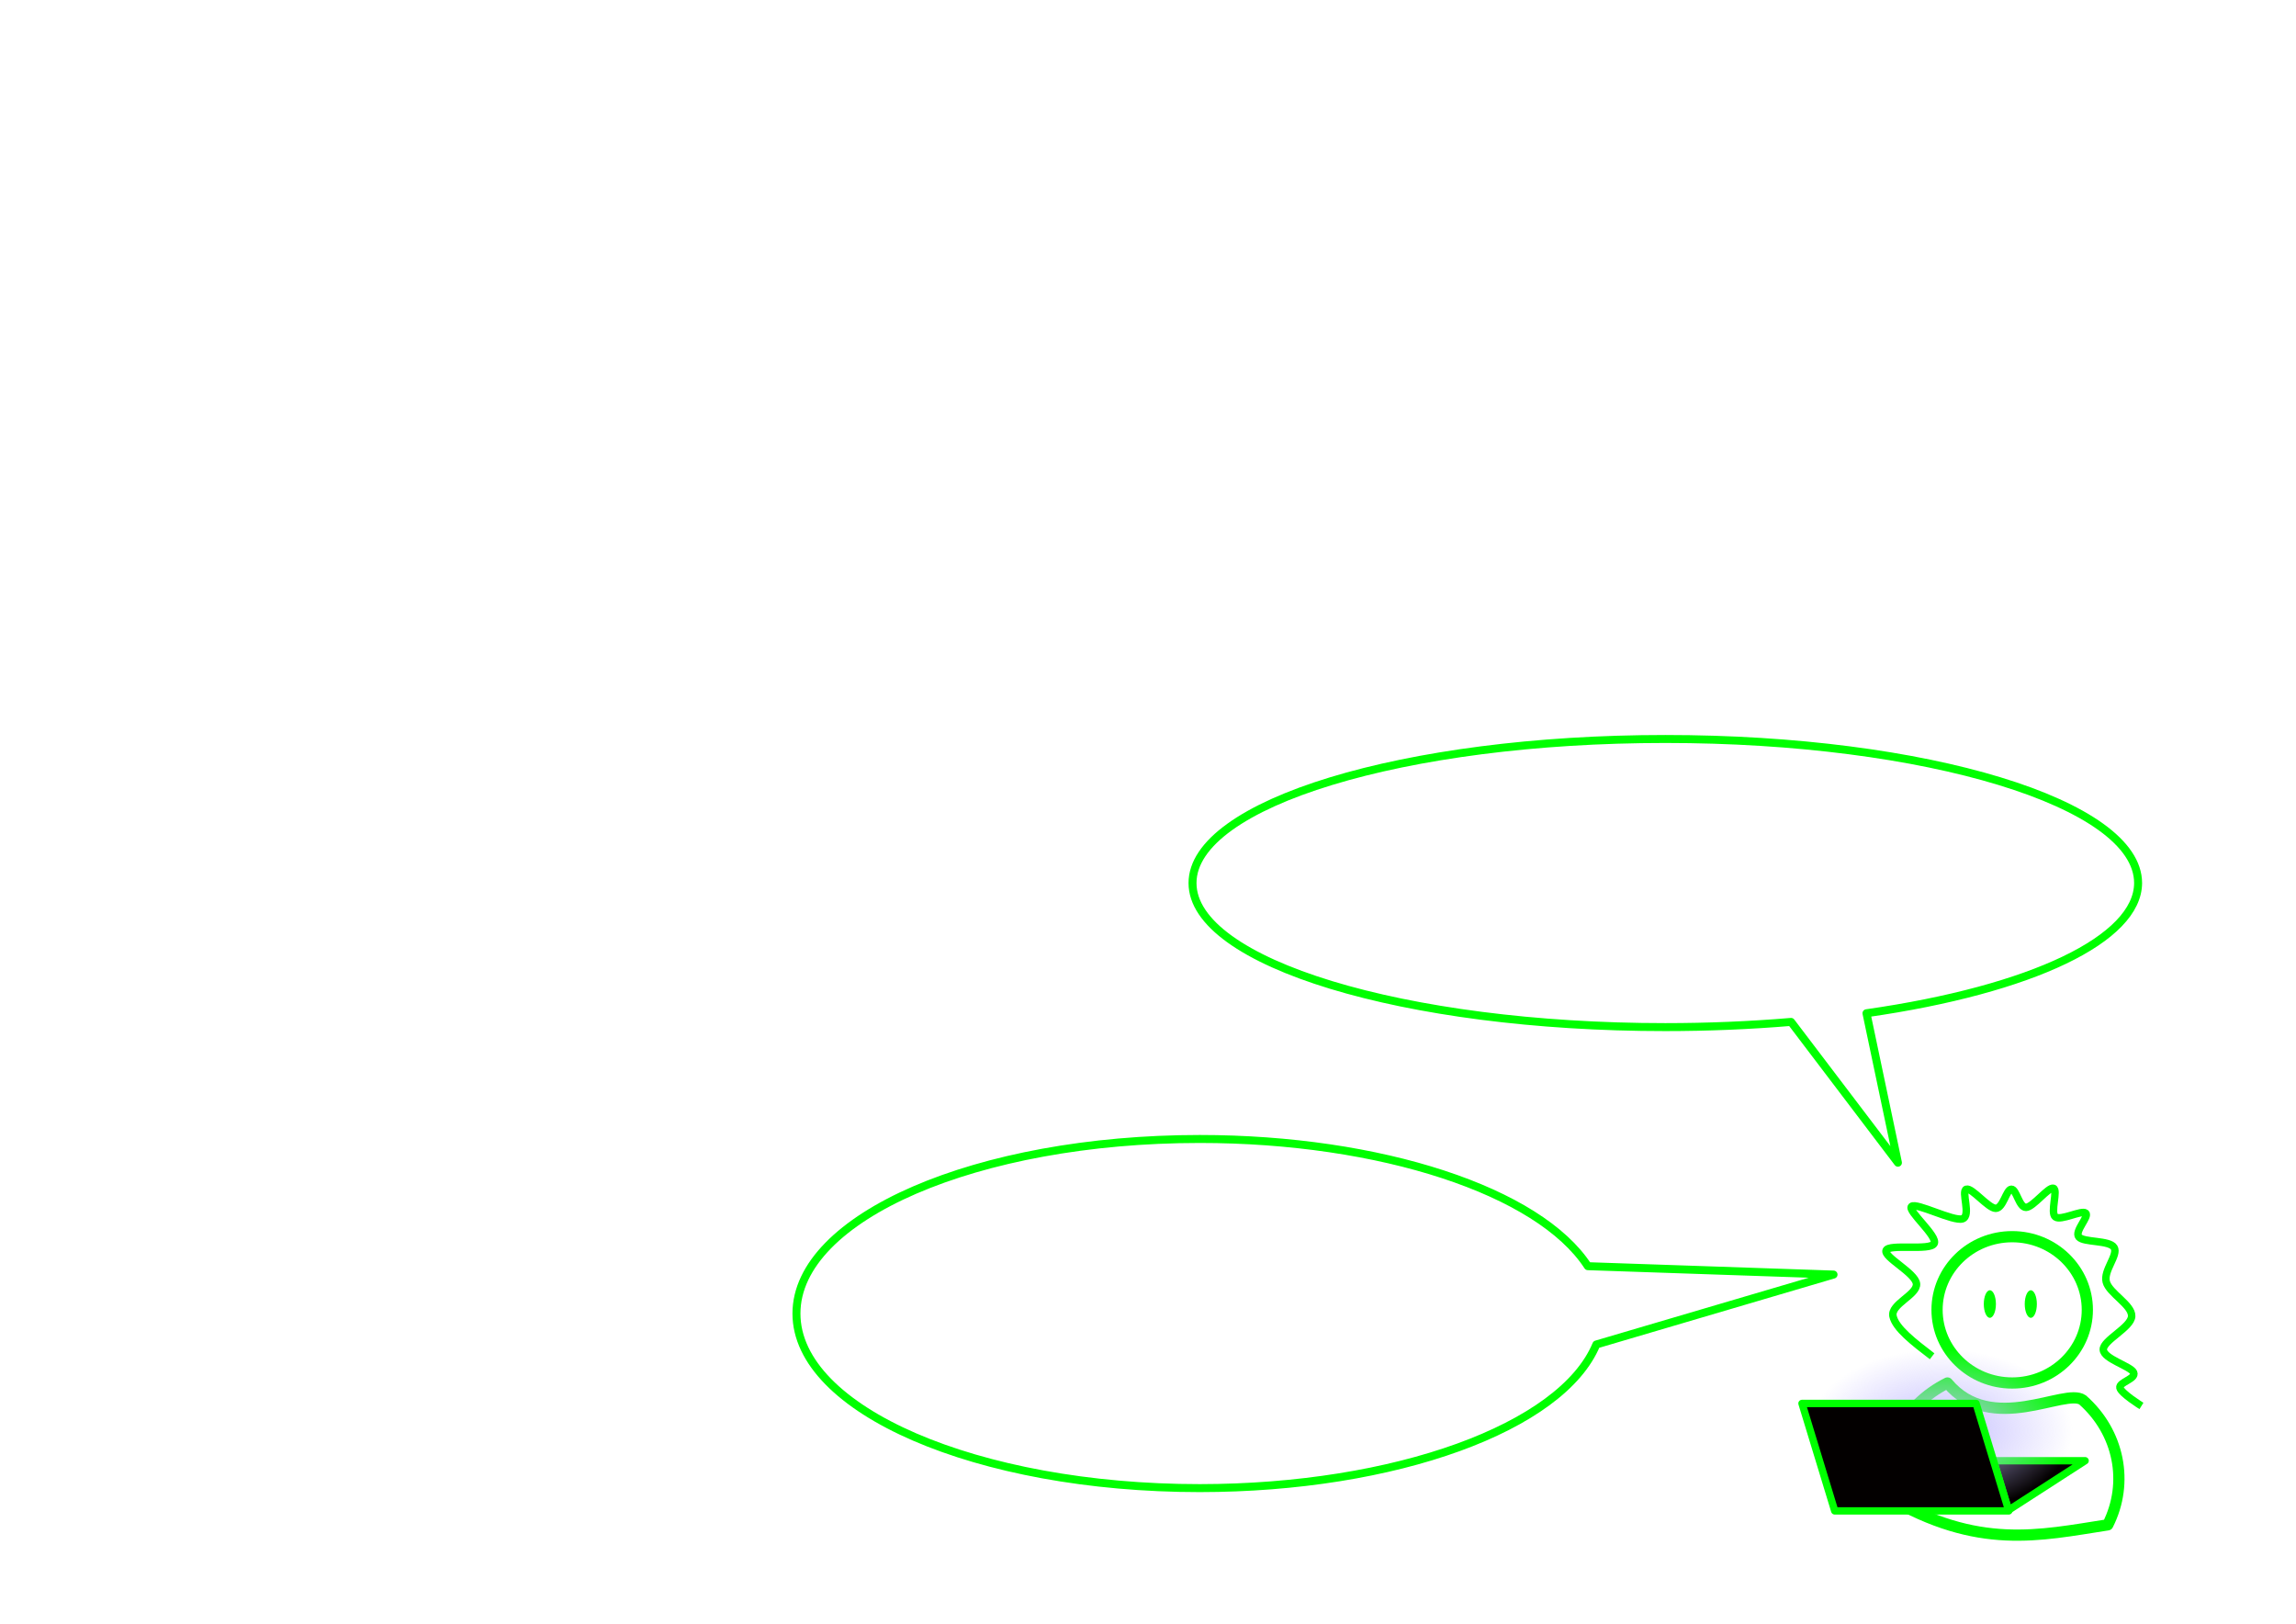
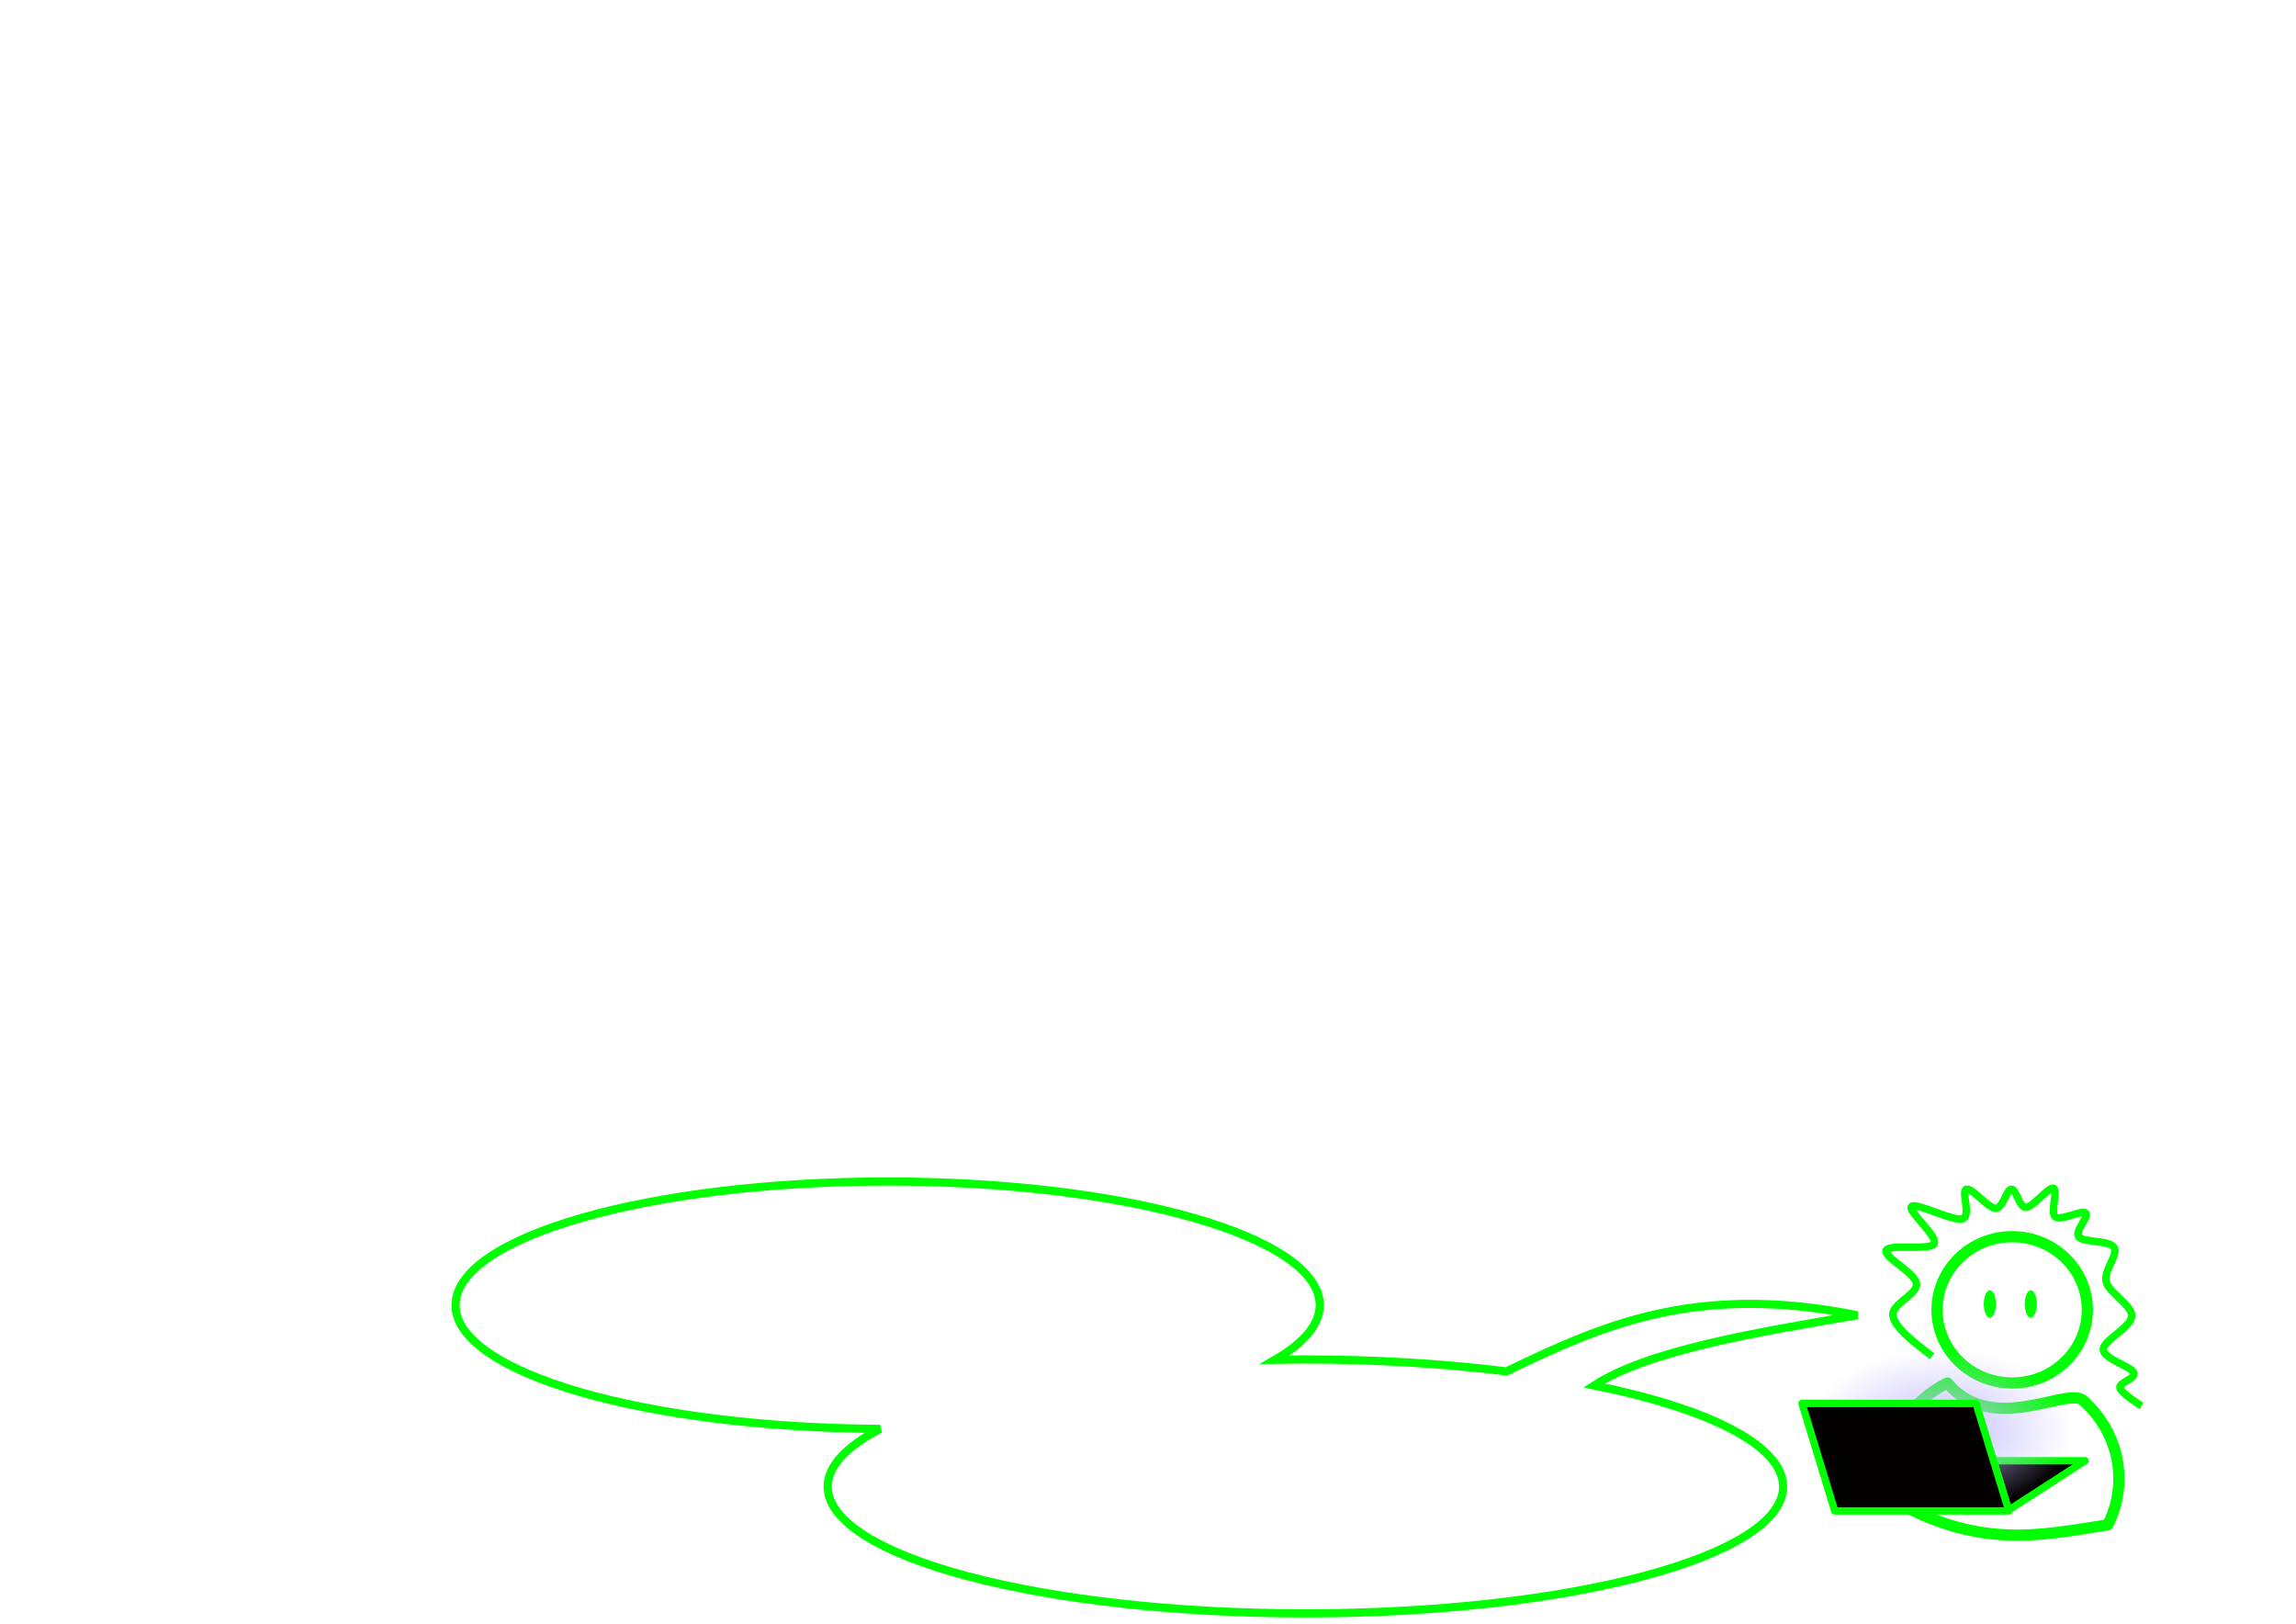
<svg xmlns="http://www.w3.org/2000/svg" xmlns:xlink="http://www.w3.org/1999/xlink" width="297mm" height="210mm" viewBox="0 0 1122.52 793.701" id="svg2" version="1.1">
  <defs id="defs4">
    <marker orient="auto" refY="0.0" refX="0.0" id="Arrow2Mend" style="overflow:visible;">
      <path id="path6854" style="fill-rule:evenodd;stroke-width:0.625;stroke-linejoin:round;stroke:#00ff00;stroke-opacity:1;fill:#00ff00;fill-opacity:1" d="M 8.719,4.034 L -2.207,0.016 L 8.719,-4.002 C 6.973,-1.63 6.983,1.616 8.719,4.034 z " transform="scale(0.6) rotate(180) translate(0,0)" />
    </marker>
    <marker orient="auto" refY="0.0" refX="0.0" id="Arrow1Send" style="overflow:visible;">
      <path id="path6842" d="M 0.0,0.0 L 5.0,-5.0 L -12.5,0.0 L 5.0,5.0 L 0.0,0.0 z " style="fill-rule:evenodd;stroke:#00ff00;stroke-width:1pt;stroke-opacity:1;fill:#00ff00;fill-opacity:1" transform="scale(0.2) rotate(180) translate(6,0)" />
    </marker>
    <marker orient="auto" refY="0.0" refX="0.0" id="Arrow1Mend" style="overflow:visible;">
      <path id="path6836" d="M 0.0,0.0 L 5.0,-5.0 L -12.5,0.0 L 5.0,5.0 L 0.0,0.0 z " style="fill-rule:evenodd;stroke:#00ff00;stroke-width:1pt;stroke-opacity:1;fill:#00ff00;fill-opacity:1" transform="scale(0.4) rotate(180) translate(10,0)" />
    </marker>
    <marker orient="auto" refY="0" refX="0" id="Arrow2Mend-2" style="overflow:visible">
      <path id="path6854-7" style="fill:#00ff00;fill-opacity:1;fill-rule:evenodd;stroke:#00ff00;stroke-width:0.625;stroke-linejoin:round;stroke-opacity:1" d="M 8.719,4.034 -2.207,0.016 8.719,-4.002 c -1.745,2.372 -1.735,5.617 -6e-7,8.035 z" transform="scale(-0.6)" />
    </marker>
    <radialGradient xlink:href="#linearGradient9967" id="radialGradient9973" cx="866.337" cy="357.954" fx="866.337" fy="357.954" r="46.223" gradientTransform="matrix(1.395684,0,0,0.8633094,-655.475,81.18263)" gradientUnits="userSpaceOnUse" />
    <linearGradient id="linearGradient9967">
      <stop style="stop-color:#c4befe;stop-opacity:1;" offset="0" id="stop9969" />
      <stop style="stop-color:#c4befe;stop-opacity:0;" offset="1" id="stop9971" />
    </linearGradient>
  </defs>
  <g id="layer1" transform="translate(0,-258.6614)" style="display:inline">
    <g style="fill:none;fill-opacity:1;stroke:#00ff00;stroke-opacity:1" id="g3573" transform="matrix(1.25,0,0,-1.25,63.86107,737.3225)" />
    <g style="fill:none;fill-opacity:1;stroke:#00ff00;stroke-opacity:1" id="g4841" transform="matrix(1.25,0,0,-1.25,97.00422,117.9615)" />
    <g style="fill:none;fill-opacity:1;stroke:#00ff00;stroke-width:0;stroke-miterlimit:4;stroke-dasharray:none;stroke-opacity:1" id="g5023-2" transform="matrix(1.4391595e-4,0,0,1.4391595e-4,716.2623,328.8159)" />
    <g style="fill:none;fill-opacity:1;stroke:#00ff00;stroke-opacity:1" id="g5029-6" transform="matrix(-1.5507953e-4,0,0,1.5507953e-4,821.4411,307.178)" />
    <g style="display:inline;fill:none;fill-opacity:1;stroke:#00ff00;stroke-opacity:1" id="g4863" transform="matrix(1.4391595e-4,0,0,1.4391595e-4,922.0519,934.6997)">
      <path d="M 5908.735,388006.2 C -23425.09,231462.3 58367.77,75049.68 208808.8,-0.341 359249.6,179461 608053.4,15552.29 668163.4,57630.01 791902.7,167078.4 826311.5,338069.7 753519.8,481801 517958.8,518273.3 314231.3,567447.4 5908.735,388006.2 Z" style="fill:none;fill-opacity:1;stroke:#00ff00;stroke-width:38100;stroke-linecap:butt;stroke-linejoin:round;stroke-miterlimit:10;stroke-dasharray:none;stroke-opacity:1" id="path4865" />
    </g>
    <g style="display:inline;fill:none;fill-opacity:1;stroke:#00ff00;stroke-opacity:1" id="g4867" transform="matrix(1.4391595e-4,0,0,1.4391595e-4,947.0292,863.1798)">
      <path d="M 0.01,248479 C 0.01,111247.9 114284.3,0.008 255261,0.008 396237.8,0.008 510522,111247.9 510522,248479 510522,385710.2 396237.8,496958 255261,496958 114284.3,496958 0.01,385710.2 0.01,248479 Z" style="fill:none;fill-opacity:1;stroke:#00ff00;stroke-width:38100;stroke-linecap:butt;stroke-linejoin:round;stroke-miterlimit:10;stroke-dasharray:none;stroke-opacity:1" id="path4869" />
    </g>
    <g style="display:inline;fill:none;fill-opacity:1;stroke:#00ff00;stroke-opacity:1" id="g4875" transform="matrix(1.4391595e-4,0,0,1.4391595e-4,922.0519,839.4746)">
      <path d="M 156821.8,570979.2 C 94792.91,523422.7 32764.76,475866.1 23903.79,434794.2 15042.83,393722.4 107531.1,361837.4 103654.6,324548.8 99778.08,287260.2 -9325.53,233758.9 643.405,211061.3 10612.34,188363.9 149068.1,213222.9 163467.5,188363.9 177866.9,163504.8 70979.23,75956.9 87039.91,61906.3 103100.6,47855.12 228818.8,113786 259832.9,104058.6 290847,94331.26 254294.5,9485.371 273124.4,3541.257 c 18829.9,-5944.114 74213,64850.503 99688.6,64850.503 25475.7,0 35998.6,-64309.936 53167.2,-64850.503 17168.6,-540.568 26029.6,62148.333 49844,61607.773 23814.4,-540.57 76427.6,-70254.726 93042.2,-64850.502 16614.7,5404.322 -11630.2,83224.862 6645.7,97275.362 18276,14050.61 89719.8,-24318.48 103011.2,-12970.05 13291.5,11348.35 -39321.1,61607.76 -23260.3,81062.46 16060.6,19454.9 104119.1,10268 119625.8,35667.6 15506.6,25399.6 -36552.6,77819.9 -26583.6,116730.2 9968.9,38910.2 88057.7,78360.4 86396.5,116730.1 -1661.3,38369.7 -97473.5,81603.1 -96365.5,113487.5 1108,31884.3 93596.9,56203.5 103011.9,77819.9 9415,21617 -50952,32966.1 -46521.5,51880.4 4430.5,18914.8 73104.5,61607 73104.5,61607 v 0" style="fill:none;fill-opacity:1;stroke:#00ff00;stroke-width:25400;stroke-linecap:butt;stroke-linejoin:round;stroke-miterlimit:10;stroke-dasharray:none;stroke-opacity:1" id="path4877" />
    </g>
  </g>
  <g id="layer15" style="display:inline">
-     <flowRoot xml:space="preserve" id="flowRoot12693-2" style="font-style:normal;font-variant:normal;font-weight:normal;font-stretch:normal;font-size:30px;line-height:125%;font-family:'Anime Ace 2.0 BB';-inkscape-font-specification:'Anime Ace 2.0 BB, Normal';text-align:center;letter-spacing:0px;word-spacing:0px;writing-mode:lr-tb;text-anchor:middle;display:inline;fill:#000000;fill-opacity:1;stroke:none;stroke-width:1px;stroke-linecap:butt;stroke-linejoin:miter;stroke-opacity:1" transform="translate(260.0967,348.556)">
+     <flowRoot xml:space="preserve" id="flowRoot12693-2" style="font-style:normal;font-variant:normal;font-weight:normal;font-stretch:normal;font-size:30px;line-height:125%;font-family:'Anime Ace 2.0 BB';-inkscape-font-specification:'Anime Ace 2.0 BB, Normal';text-align:center;letter-spacing:0px;word-spacing:0px;writing-mode:lr-tb;text-anchor:middle;display:inline;fill:#000000;fill-opacity:1;stroke:none;stroke-width:1px;stroke-linecap:butt;stroke-linejoin:miter;stroke-opacity:1" transform="translate(-127.6349,552.3636)">
      <flowRegion id="flowRegion12695-4">
        <rect id="rect12697-6" width="375.891" height="135.874" x="373.333" y="40.617" />
      </flowRegion>
      <flowPara id="flowPara12699-0" style="fill:#00ff00;fill-opacity:1">The variables aren't persistent,</flowPara>
    </flowRoot>
-     <path style="opacity:1;fill:none;fill-opacity:1;fill-rule:nonzero;stroke:#00ff00;stroke-width:3.9;stroke-linecap:round;stroke-linejoin:round;stroke-miterlimit:4;stroke-dasharray:none;stroke-dashoffset:0;stroke-opacity:1" d="M 814.176 361.23 A 231.148 70.421 0 0 0 583.027 431.652 A 231.148 70.421 0 0 0 814.176 502.074 A 231.148 70.421 0 0 0 875.652 499.531 L 927.904 568.352 L 912.525 495.299 A 231.148 70.421 0 0 0 1045.322 431.652 A 231.148 70.421 0 0 0 814.176 361.23 z " id="path13942" />
  </g>
  <g id="layer25" style="display:inline">
-     <flowRoot xml:space="preserve" id="flowRoot12693-2-2" style="font-style:normal;font-variant:normal;font-weight:normal;font-stretch:normal;font-size:30px;line-height:125%;font-family:'Anime Ace 2.0 BB';-inkscape-font-specification:'Anime Ace 2.0 BB, Normal';text-align:center;letter-spacing:0px;word-spacing:0px;writing-mode:lr-tb;text-anchor:middle;display:inline;fill:#000000;fill-opacity:1;stroke:none;stroke-width:1px;stroke-linecap:butt;stroke-linejoin:miter;stroke-opacity:1" transform="translate(25.30737,547.6866)">
+     <flowRoot xml:space="preserve" id="flowRoot12693-2-2" style="font-style:normal;font-variant:normal;font-weight:normal;font-stretch:normal;font-size:30px;line-height:125%;font-family:'Anime Ace 2.0 BB';-inkscape-font-specification:'Anime Ace 2.0 BB, Normal';text-align:center;letter-spacing:0px;word-spacing:0px;writing-mode:lr-tb;text-anchor:middle;display:inline;fill:#000000;fill-opacity:1;stroke:none;stroke-width:1px;stroke-linecap:butt;stroke-linejoin:miter;stroke-opacity:1" transform="translate(58.44682,637.791)">
      <flowRegion id="flowRegion12695-4-3">
-         <rect id="rect12697-6-3" width="375.891" height="135.874" x="373.333" y="40.617" />
+         <rect id="rect12697-6-3" width="410.688" height="96.107" x="373.333" y="40.617" />
      </flowRegion>
      <flowPara id="flowPara12699-0-2" style="fill:#00ff00;fill-opacity:1">So the attack surface is smaller.</flowPara>
    </flowRoot>
-     <path style="display:inline;opacity:1;fill:none;fill-opacity:1;fill-rule:nonzero;stroke:#00ff00;stroke-width:3.9;stroke-linecap:round;stroke-linejoin:round;stroke-miterlimit:4;stroke-dasharray:none;stroke-dashoffset:0;stroke-opacity:1" d="m 586.568,556.754 a 197.18,85.334 0 0 0 -197.18,85.334 197.18,85.334 0 0 0 197.18,85.334 197.18,85.334 0 0 0 193.889,-70.211 L 896.422,623.033 776.314,618.939 A 197.18,85.334 0 0 0 586.568,556.754 Z" id="path13944" />
+     <path style="opacity:1;vector-effect:none;fill:none;fill-opacity:1;fill-rule:nonzero;stroke:#00ff00;stroke-width:4;stroke-linecap:butt;stroke-linejoin:miter;stroke-miterlimit:4;stroke-dasharray:none;stroke-dashoffset:0;stroke-opacity:1" d="M 433.984 577.551 A 211.264 60.48 0 0 0 222.721 638.029 A 211.264 60.48 0 0 0 430.303 698.457 A 233.564 62.068 0 0 0 404.654 726.594 A 233.564 62.068 0 0 0 638.219 788.66 A 233.564 62.068 0 0 0 871.783 726.594 A 233.564 62.068 0 0 0 779.379 677.242 C 805.632 660.257 856.872 651.602 908.021 642.916 C 828.217 626.925 782.187 648.46 736.488 670.363 A 233.564 62.068 0 0 0 638.219 664.525 A 233.564 62.068 0 0 0 623.369 664.666 A 211.264 60.48 0 0 0 645.248 638.029 A 211.264 60.48 0 0 0 433.984 577.551 z " id="path4768" />
  </g>
  <g id="layer8" style="display:inline">
    <g style="display:inline" id="g7172" transform="translate(395.1867,50.47122)">
      <path id="rect9916-1" d="m 579.447,663.568 7.357,24.143 37.428,-24.143 z" style="display:inline;opacity:1;fill:#030000;fill-opacity:1;fill-rule:nonzero;stroke:#00ff00;stroke-width:3.6;stroke-linecap:round;stroke-linejoin:round;stroke-miterlimit:4;stroke-dasharray:none;stroke-dashoffset:0;stroke-opacity:1" />
      <path id="rect9965" transform="translate(0,258.6614)" d="m 489.145,350.303 v 26.604 h 81.771 l 16,52.512 h -85.102 l -12.67,-41.582 v 42.277 h 129.025 v -79.811 z" style="display:inline;opacity:1;fill:url(#radialGradient9973);fill-opacity:1;fill-rule:nonzero;stroke:none;stroke-width:3.6;stroke-linecap:round;stroke-linejoin:round;stroke-miterlimit:4;stroke-dasharray:none;stroke-dashoffset:0;stroke-opacity:1" />
      <path id="rect9916" d="m 485.814,635.567 h 85.102 l 16,52.513 h -85.102 z" style="display:inline;opacity:1;fill:#030000;fill-opacity:1;fill-rule:nonzero;stroke:#00ff00;stroke-width:3.6;stroke-linecap:round;stroke-linejoin:round;stroke-miterlimit:4;stroke-dasharray:none;stroke-dashoffset:0;stroke-opacity:1" />
    </g>
  </g>
  <g id="layer3" style="display:inline">
    <g transform="translate(0,25.70079)" style="display:inline" id="g10839">
      <path id="path4871" style="display:inline;fill:#00ff00;fill-opacity:1;fill-rule:evenodd;stroke:none;stroke-width:1.16;stroke-opacity:1" d="m 969.882,611.742 c 0,-3.719 1.326,-6.733 2.963,-6.733 1.636,0 2.963,3.015 2.963,6.733 0,3.719 -1.326,6.733 -2.963,6.733 -1.636,0 -2.963,-3.015 -2.963,-6.733 z" />
      <path id="path4873" style="display:inline;fill:#00ff00;fill-opacity:1;fill-rule:evenodd;stroke:none;stroke-width:1.16;stroke-opacity:1" d="m 989.899,611.742 c 0,-3.719 1.326,-6.733 2.963,-6.733 1.636,0 2.963,3.015 2.963,6.733 0,3.719 -1.326,6.733 -2.963,6.733 -1.636,0 -2.963,-3.015 -2.963,-6.733 z" />
    </g>
  </g>
  <g id="layer2" style="display:none">
    <flowRoot xml:space="preserve" id="flowRoot39184" style="font-style:normal;font-variant:normal;font-weight:normal;font-stretch:normal;line-height:0.01%;font-family:'Anime Ace 2.0 BB';-inkscape-font-specification:'Anime Ace 2.0 BB, Normal';text-align:center;letter-spacing:0px;word-spacing:0px;writing-mode:lr-tb;text-anchor:middle;display:inline;fill:#00ff00;fill-opacity:1;stroke:none;stroke-width:1px;stroke-linecap:butt;stroke-linejoin:miter;stroke-opacity:1" transform="matrix(1,0,0,0.7423871,255.504,242.1647)">
      <flowRegion id="flowRegion39186" style="fill:#00ff00;fill-opacity:1;stroke:none;stroke-opacity:1">
        <rect id="rect39188" width="74.025" height="63.529" x="674.514" y="506.674" style="font-style:normal;font-variant:normal;font-weight:normal;font-stretch:normal;font-size:22.5px;line-height:125%;font-family:'Anime Ace 2.0 BB';-inkscape-font-specification:'Anime Ace 2.0 BB, Normal';text-align:center;writing-mode:lr-tb;text-anchor:middle;fill:#00ff00;fill-opacity:1;stroke:none;stroke-opacity:1" />
      </flowRegion>
      <flowPara id="flowPara39190" style="font-size:22.5px;line-height:1.25;fill:#00ff00;fill-opacity:1;stroke:none;stroke-opacity:1">&gt;</flowPara>
    </flowRoot>
    <flowRoot xml:space="preserve" id="flowRoot39184-4" style="font-style:normal;font-variant:normal;font-weight:normal;font-stretch:normal;line-height:0.01%;font-family:'Anime Ace 2.0 BB';-inkscape-font-specification:'Anime Ace 2.0 BB, Normal';text-align:center;letter-spacing:0px;word-spacing:0px;writing-mode:lr-tb;text-anchor:middle;display:inline;fill:#00ff00;fill-opacity:1;stroke:none;stroke-width:1px;stroke-linecap:butt;stroke-linejoin:miter;stroke-opacity:1" transform="matrix(1,0,0,0.7423871,278.0874,243.6253)">
      <flowRegion id="flowRegion39186-7" style="fill:#00ff00;fill-opacity:1;stroke:none;stroke-opacity:1">
        <rect id="rect39188-1" width="74.025" height="63.529" x="674.514" y="506.674" style="font-style:normal;font-variant:normal;font-weight:normal;font-stretch:normal;font-size:22.5px;line-height:125%;font-family:'Anime Ace 2.0 BB';-inkscape-font-specification:'Anime Ace 2.0 BB, Normal';text-align:center;writing-mode:lr-tb;text-anchor:middle;fill:#00ff00;fill-opacity:1;stroke:none;stroke-opacity:1" />
      </flowRegion>
      <flowPara id="flowPara39190-3" style="font-size:22.5px;line-height:1.25;fill:#00ff00;fill-opacity:1;stroke:none;stroke-opacity:1">&lt;</flowPara>
    </flowRoot>
    <path style="display:inline;opacity:1;fill:none;fill-opacity:1;stroke:#00ff00;stroke-width:2.367;stroke-miterlimit:4;stroke-dasharray:none;stroke-dashoffset:0;stroke-opacity:1" id="path39182" d="m 900.155,770.503 a 15.732,15.723 0 0 1 -7.866,13.617 15.732,15.723 0 0 1 -15.732,0 15.732,15.723 0 0 1 -7.866,-13.617 l 15.732,0 z" transform="rotate(-7.720606)" />
  </g>
  <g id="layer16" style="display:none">
    <g style="display:inline;fill:none;fill-opacity:1;stroke:#00ff00;stroke-opacity:1" id="g3663" transform="matrix(1.3314874e-4,-5.461877e-5,5.461877e-5,1.3314874e-4,954.121,644.5502)">
      <path d="M 0.083,0.026 110687,1.01" style="fill:none;fill-opacity:1;stroke:#00ff00;stroke-width:25400;stroke-linecap:butt;stroke-linejoin:round;stroke-miterlimit:10;stroke-dasharray:none;stroke-opacity:1" id="path3665" />
    </g>
    <g style="display:inline;fill:none;fill-opacity:1;stroke:#00ff00;stroke-opacity:1" id="g3667" transform="matrix(1.3314874e-4,-5.461877e-5,5.461877e-5,1.3314874e-4,956.3994,650.1044)">
      <path d="M -0.121,0.037 110686.8,1.021" style="fill:none;fill-opacity:1;stroke:#00ff00;stroke-width:25400;stroke-linecap:butt;stroke-linejoin:round;stroke-miterlimit:10;stroke-dasharray:none;stroke-opacity:1" id="path3669" />
    </g>
    <g style="display:inline;fill:none;fill-opacity:1;stroke:#00ff00;stroke-opacity:1" id="g3671" transform="matrix(1.3804709e-4,4.0679183e-5,-4.0679183e-5,1.3804709e-4,983.7737,639.1738)">
      <path d="M -0.086,0.005 110686.9,1.001" style="fill:none;fill-opacity:1;stroke:#00ff00;stroke-width:25400;stroke-linecap:butt;stroke-linejoin:round;stroke-miterlimit:10;stroke-dasharray:none;stroke-opacity:1" id="path3673" />
    </g>
    <g style="display:inline;fill:none;fill-opacity:1;stroke:#00ff00;stroke-opacity:1" id="g3675" transform="matrix(1.3804709e-4,4.0679183e-5,-4.0679183e-5,1.3804709e-4,982.0767,644.9325)">
      <path d="M -0.099,0.061 110686.9,1.057" style="fill:none;fill-opacity:1;stroke:#00ff00;stroke-width:25400;stroke-linecap:butt;stroke-linejoin:round;stroke-miterlimit:10;stroke-dasharray:none;stroke-opacity:1" id="path3677" />
    </g>
  </g>
  <g id="layer6" style="display:none">
    <g transform="translate(-6.853279,32.53652)" style="display:inline" id="g10839-8">
      <path id="path4871-5" style="display:inline;fill:#00ff00;fill-opacity:1;fill-rule:evenodd;stroke:none;stroke-width:1.16;stroke-opacity:1" d="m 969.882,611.742 c 0,-3.719 1.326,-6.733 2.963,-6.733 1.636,0 2.963,3.015 2.963,6.733 0,3.719 -1.326,6.733 -2.963,6.733 -1.636,0 -2.963,-3.015 -2.963,-6.733 z" />
      <path id="path4873-1" style="display:inline;fill:#00ff00;fill-opacity:1;fill-rule:evenodd;stroke:none;stroke-width:1.16;stroke-opacity:1" d="m 989.899,611.742 c 0,-3.719 1.326,-6.733 2.963,-6.733 1.636,0 2.963,3.015 2.963,6.733 0,3.719 -1.326,6.733 -2.963,6.733 -1.636,0 -2.963,-3.015 -2.963,-6.733 z" />
    </g>
  </g>
  <g id="layer7" style="display:none">
    <path d="m 959.733,640.359 c 0,-5.883 2.579,-10.653 5.761,-10.653 3.182,0 5.761,4.769 5.761,10.653 0,5.883 -2.579,10.653 -5.761,10.653 -3.182,0 -5.761,-4.769 -5.761,-10.653 z" style="display:inline;fill:#00ff00;fill-opacity:1;fill-rule:evenodd;stroke:none;stroke-width:2.035;stroke-opacity:1" id="path4871-5-9" />
    <path d="m 980.645,640.359 c 0,-5.883 2.579,-10.653 5.761,-10.653 3.182,0 5.761,4.769 5.761,10.653 0,5.883 -2.579,10.653 -5.761,10.653 -3.182,0 -5.761,-4.769 -5.761,-10.653 z" style="display:inline;fill:#00ff00;fill-opacity:1;fill-rule:evenodd;stroke:none;stroke-width:2.035;stroke-opacity:1" id="path4873-1-0" />
  </g>
  <g id="layer4" style="display:none">
    <g style="display:inline;fill:none;fill-opacity:1;stroke:#00ff00;stroke-opacity:1" id="g3613" transform="matrix(1.4391595e-4,0,0,1.4391595e-4,973.1784,627.3446)">
      <path d="M 66341.04,0.076 C 102979.9,0.076 132682,10453.7 132682,23349.04" style="fill:none;fill-opacity:1;stroke:#00ff00;stroke-width:25400;stroke-linecap:butt;stroke-linejoin:round;stroke-miterlimit:10;stroke-dasharray:none;stroke-opacity:1" id="path3615" />
    </g>
    <g style="display:inline;fill:none;fill-opacity:1;stroke:#00ff00;stroke-opacity:1" id="g3617" transform="matrix(-1.4391595e-4,0,0,1.4391595e-4,982.7259,627.3446)">
      <path d="M 66340.87,0.076 C 102979.7,0.076 132681.8,10453.7 132681.8,23349.04" style="fill:none;fill-opacity:1;stroke:#00ff00;stroke-width:25400;stroke-linecap:butt;stroke-linejoin:round;stroke-miterlimit:10;stroke-dasharray:none;stroke-opacity:1" id="path3619" />
    </g>
    <g style="display:inline;fill:none;fill-opacity:1;stroke:#00ff00;stroke-opacity:1" id="g3621" transform="matrix(1.4391595e-4,0,0,1.4391595e-4,964.54,627.9992)">
      <path d="M 150183,114932.9 C 131313.6,154880.7 84137.39,171726.4 44811.88,152558.7 30081.77,145379.3 17905.77,133736 9962.07,119233.2" style="fill:none;fill-opacity:1;stroke:#00ff00;stroke-width:25400;stroke-linecap:butt;stroke-linejoin:round;stroke-miterlimit:10;stroke-dasharray:none;stroke-opacity:1" id="path3623" />
    </g>
  </g>
  <g id="layer12" style="display:none">
    <g transform="translate(-7.048154,20.21918)" style="display:inline" id="g10839-7">
      <path id="path4871-7" style="display:inline;fill:#00ff00;fill-opacity:1;fill-rule:evenodd;stroke:none;stroke-width:1.16;stroke-opacity:1" d="m 969.882,611.742 c 0,-3.719 1.326,-6.733 2.963,-6.733 1.636,0 2.963,3.015 2.963,6.733 0,3.719 -1.326,6.733 -2.963,6.733 -1.636,0 -2.963,-3.015 -2.963,-6.733 z" />
      <path id="path4873-0" style="display:inline;fill:#00ff00;fill-opacity:1;fill-rule:evenodd;stroke:none;stroke-width:1.16;stroke-opacity:1" d="m 989.899,611.742 c 0,-3.719 1.326,-6.733 2.963,-6.733 1.636,0 2.963,3.015 2.963,6.733 0,3.719 -1.326,6.733 -2.963,6.733 -1.636,0 -2.963,-3.015 -2.963,-6.733 z" />
    </g>
  </g>
  <g id="layer5" style="display:none">
    <g style="display:inline;fill:none;fill-opacity:1;stroke:#00ff00;stroke-opacity:1" id="g3679" transform="matrix(1.4391595e-4,0,0,1.4391595e-4,965.2269,629.3167)">
      <path d="M 0.005,-0.141 41172.01,29557.94" style="fill:none;fill-opacity:1;stroke:#00ff00;stroke-width:25400;stroke-linecap:butt;stroke-linejoin:round;stroke-miterlimit:10;stroke-dasharray:none;stroke-opacity:1" id="path3681" />
    </g>
    <g style="display:inline;fill:none;fill-opacity:1;stroke:#00ff00;stroke-opacity:1" id="g3683" transform="matrix(-1.4391595e-4,0,0,1.4391595e-4,990.5464,630.4324)">
      <path d="M 0.002,-0.038 41172,29558.04" style="fill:none;fill-opacity:1;stroke:#00ff00;stroke-width:25400;stroke-linecap:butt;stroke-linejoin:round;stroke-miterlimit:10;stroke-dasharray:none;stroke-opacity:1" id="path3685" />
    </g>
    <path d="m 965.029,642.278 c 0,-3.719 1.326,-6.733 2.963,-6.733 1.636,0 2.963,3.014 2.963,6.733 0,3.719 -1.326,6.733 -2.963,6.733 -1.636,0 -2.963,-3.014 -2.963,-6.733 z" style="display:inline;fill:#00ff00;fill-opacity:1;fill-rule:evenodd;stroke:none;stroke-width:1.16;stroke-opacity:1" id="path3695" />
    <path d="m 985.046,642.278 c 0,-3.719 1.326,-6.733 2.963,-6.733 1.636,0 2.963,3.014 2.963,6.733 0,3.719 -1.326,6.733 -2.963,6.733 -1.636,0 -2.963,-3.014 -2.963,-6.733 z" style="display:inline;fill:#00ff00;fill-opacity:1;fill-rule:evenodd;stroke:none;stroke-width:1.16;stroke-opacity:1" id="path3697" />
  </g>
  <g id="layer17" style="display:none">
    <g style="display:inline;fill:none;fill-opacity:1;stroke:#00ff00;stroke-opacity:1" id="g3679-1" transform="matrix(1.4391595e-4,0,0,-1.4391595e-4,965.2269,634.6862)">
      <path d="M 0.005,-0.141 41172.01,29557.94" style="fill:none;fill-opacity:1;stroke:#00ff00;stroke-width:25400;stroke-linecap:butt;stroke-linejoin:round;stroke-miterlimit:10;stroke-dasharray:none;stroke-opacity:1" id="path3681-9" />
    </g>
    <g style="display:inline;fill:none;fill-opacity:1;stroke:#00ff00;stroke-opacity:1" id="g3683-4" transform="matrix(-1.4391595e-4,0,0,-1.4391595e-4,990.5464,633.5706)">
      <path d="M 0.002,-0.038 41172,29558.04" style="fill:none;fill-opacity:1;stroke:#00ff00;stroke-width:25400;stroke-linecap:butt;stroke-linejoin:round;stroke-miterlimit:10;stroke-dasharray:none;stroke-opacity:1" id="path3685-4" />
    </g>
    <path d="m 965.029,642.278 c 0,-3.719 1.326,-6.733 2.963,-6.733 1.636,0 2.963,3.014 2.963,6.733 0,3.719 -1.326,6.733 -2.963,6.733 -1.636,0 -2.963,-3.014 -2.963,-6.733 z" style="display:inline;fill:#00ff00;fill-opacity:1;fill-rule:evenodd;stroke:none;stroke-width:1.16;stroke-opacity:1" id="path3695-2" />
    <path d="m 985.046,642.278 c 0,-3.719 1.326,-6.733 2.963,-6.733 1.636,0 2.963,3.014 2.963,6.733 0,3.719 -1.326,6.733 -2.963,6.733 -1.636,0 -2.963,-3.014 -2.963,-6.733 z" style="display:inline;fill:#00ff00;fill-opacity:1;fill-rule:evenodd;stroke:none;stroke-width:1.16;stroke-opacity:1" id="path3697-1" />
  </g>
</svg>
